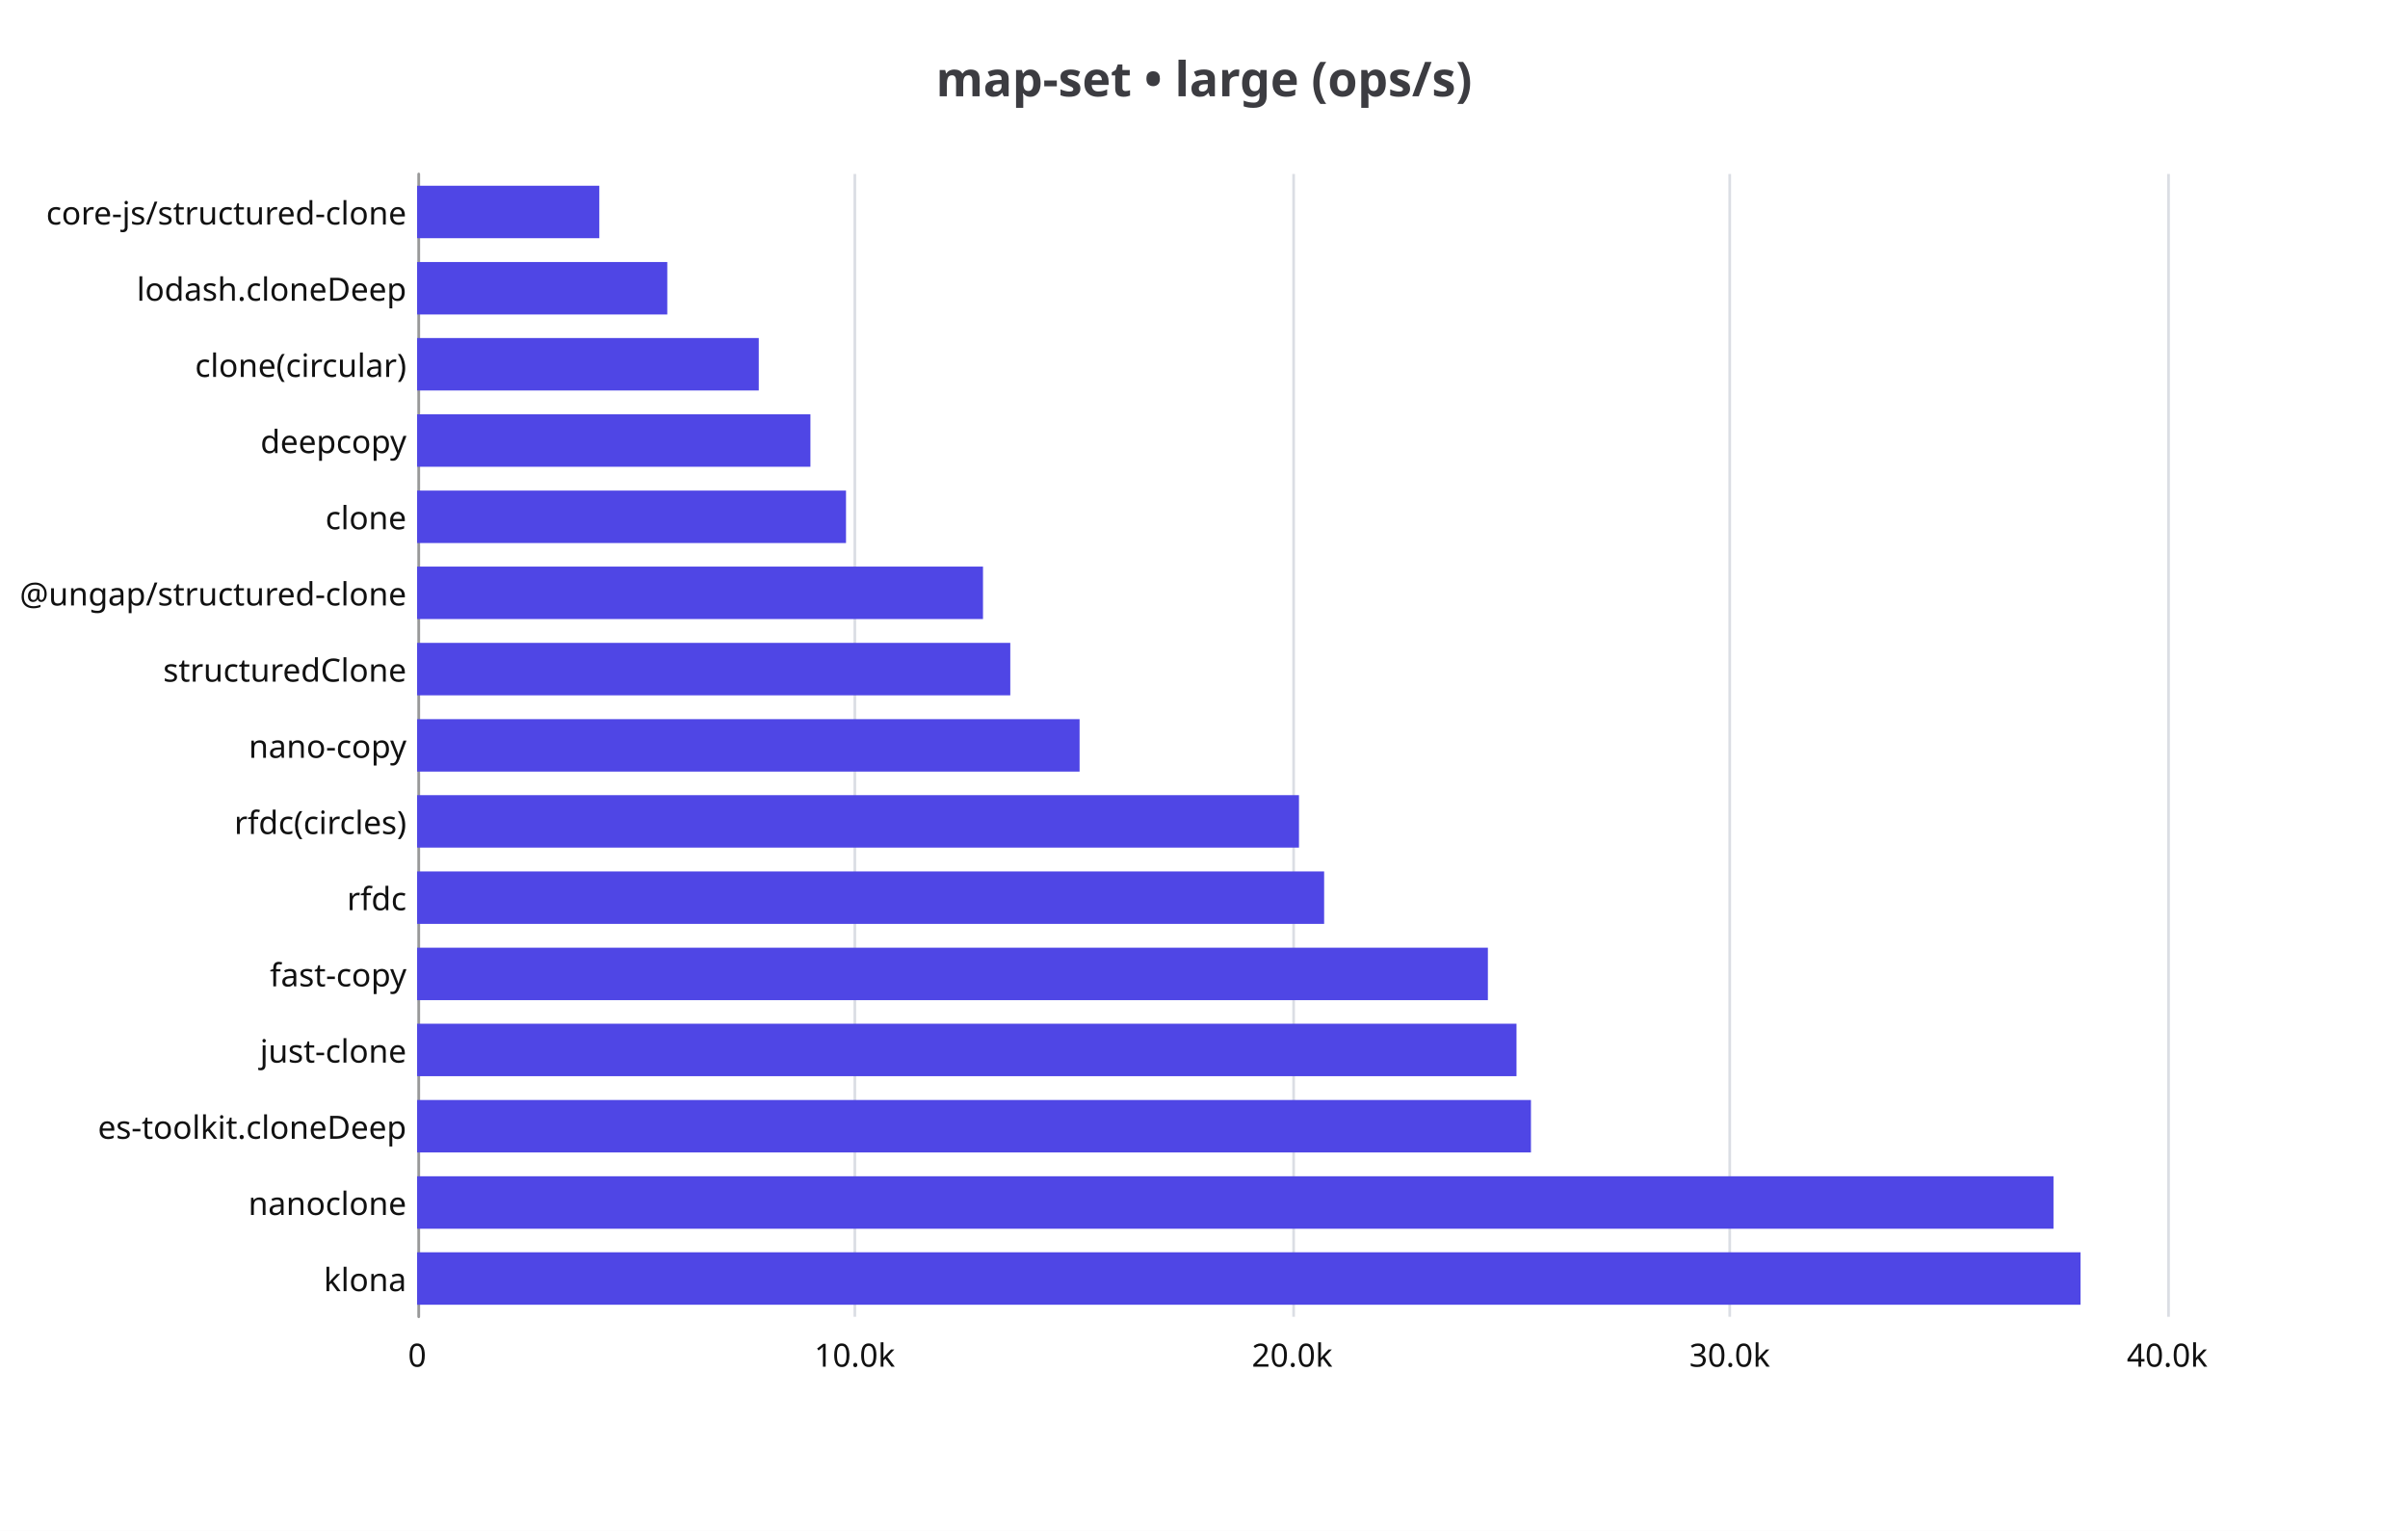
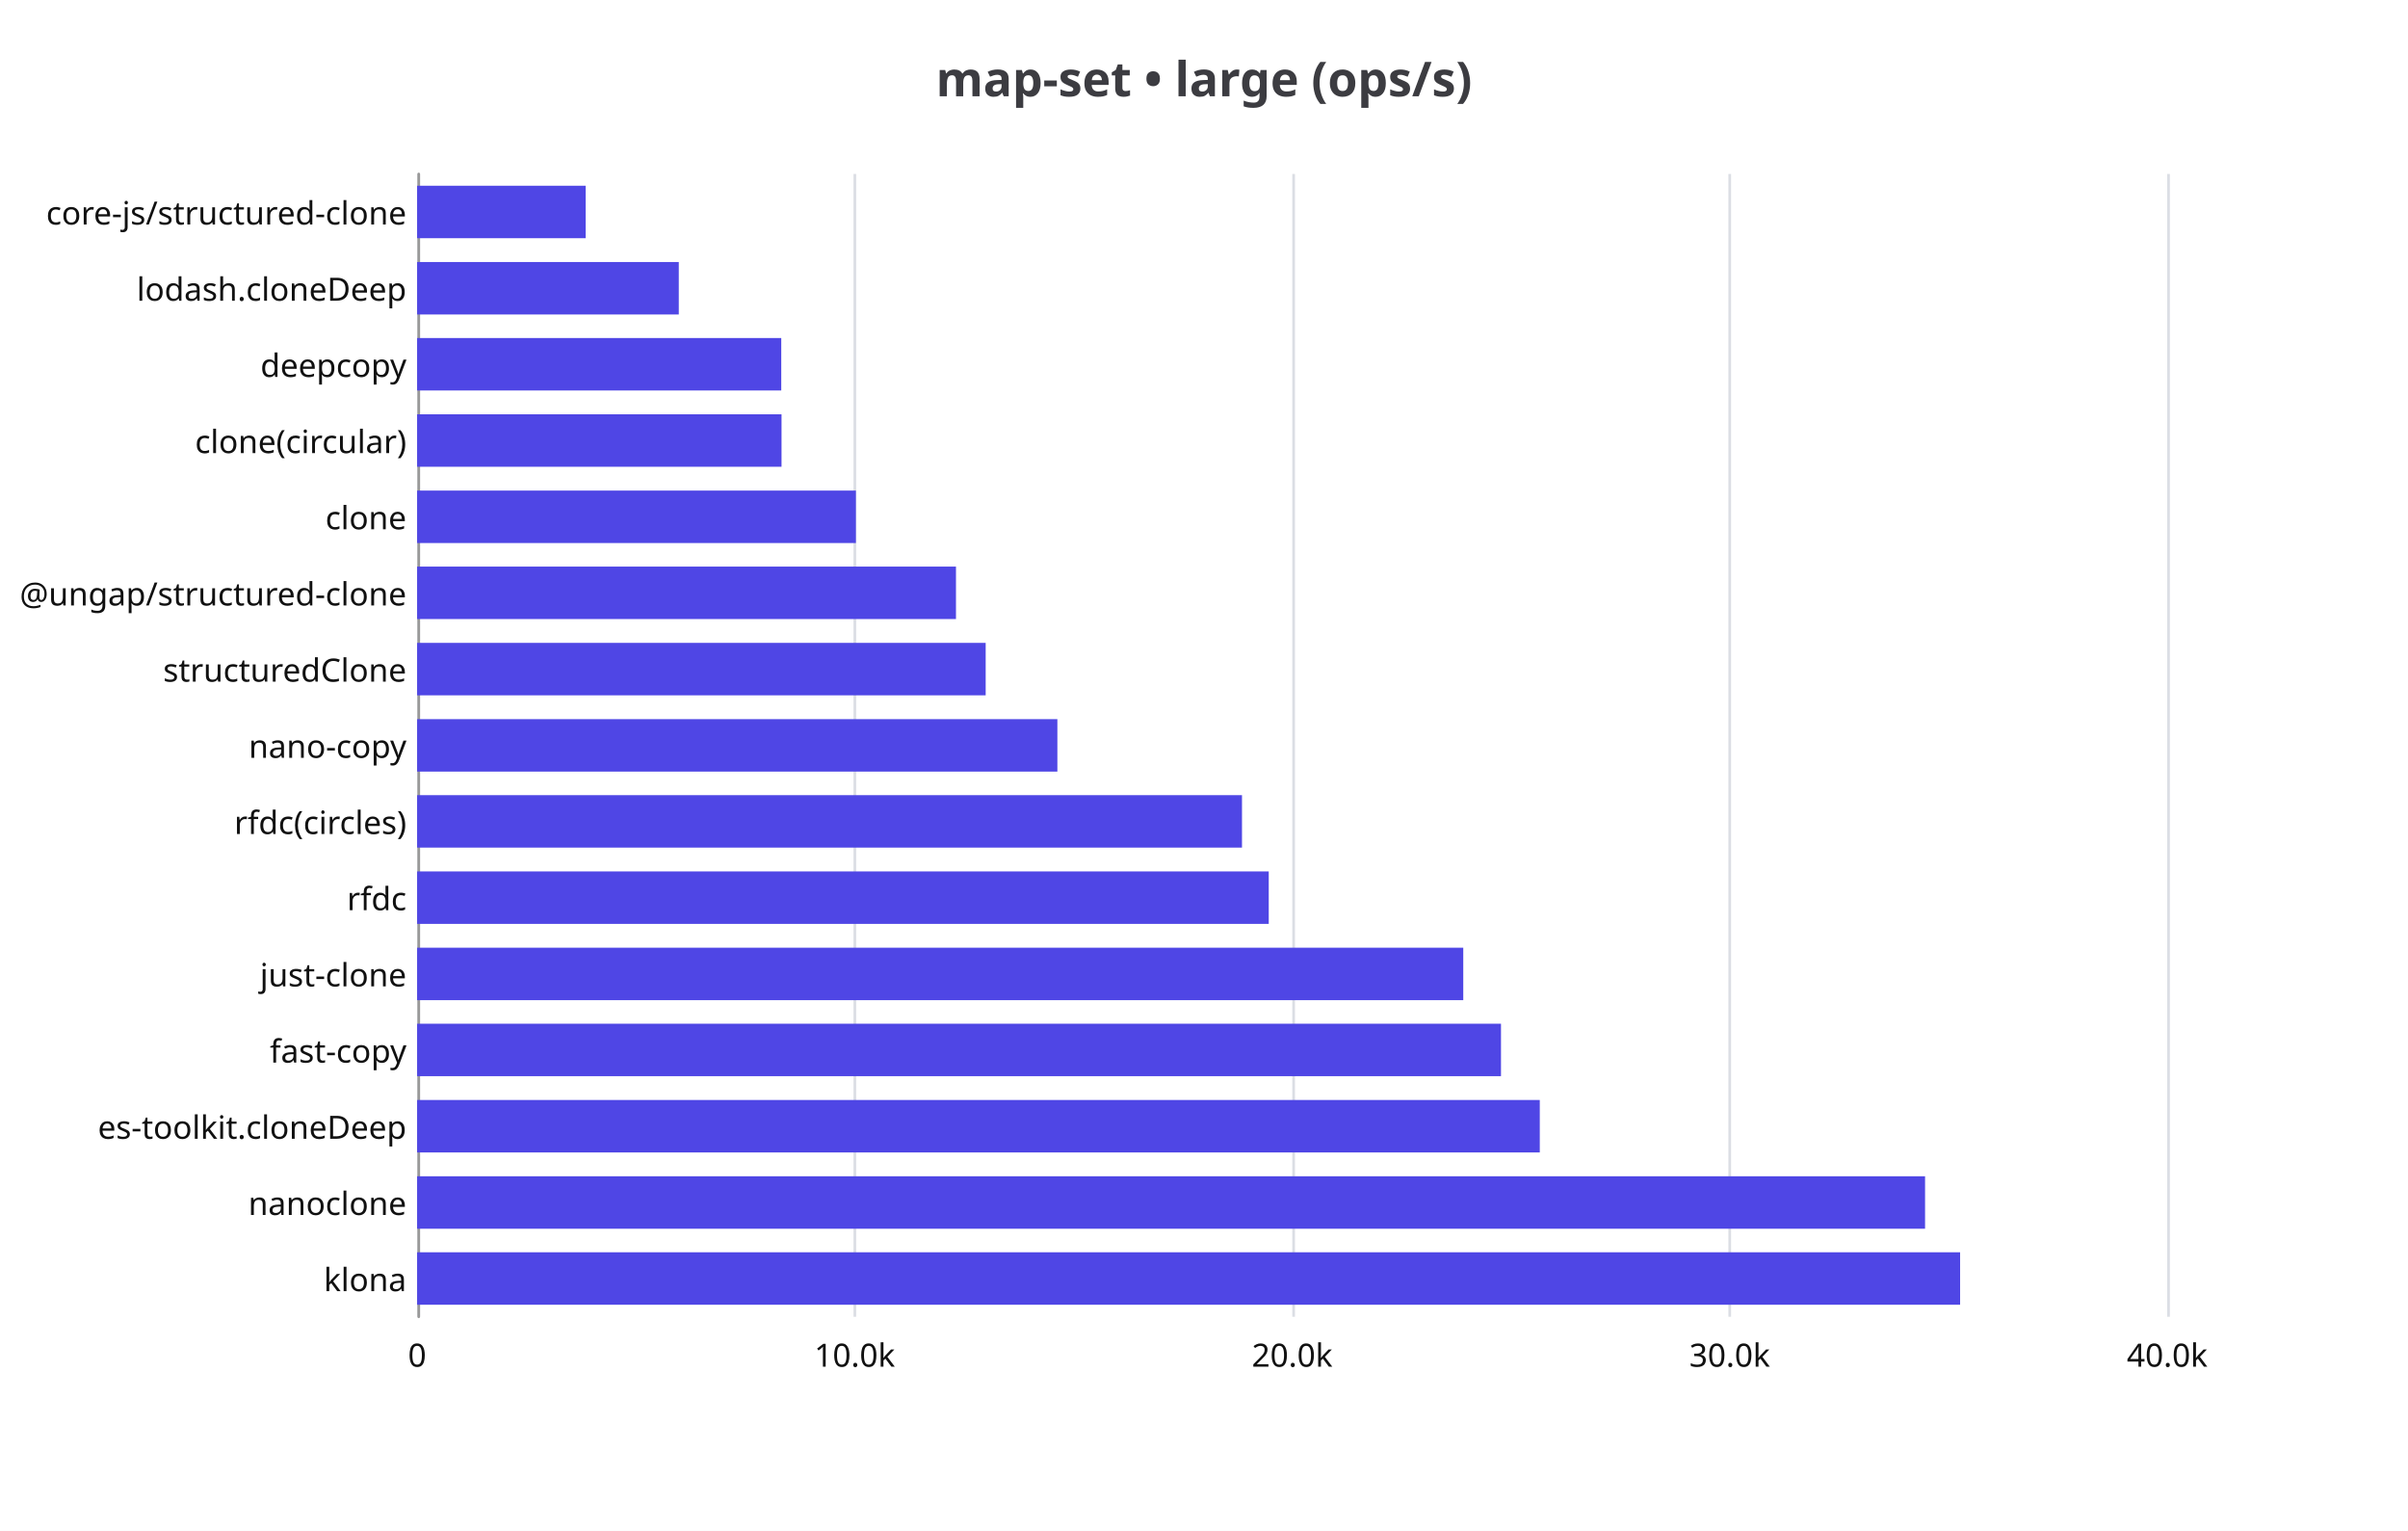
<svg xmlns="http://www.w3.org/2000/svg" width="900" height="572" version="1.1" baseProfile="full" viewBox="0 0 900 572">
  <rect width="900" height="572" x="0" y="0" fill="#ffffff" />
  <path d="M156.5 65L156.5 492" fill="none" pointer-events="visible" stroke="#dbdee4" class="zr17-cls-34" />
  <path d="M319.5 65L319.5 492" fill="none" pointer-events="visible" stroke="#dbdee4" class="zr17-cls-34" />
  <path d="M483.5 65L483.5 492" fill="none" pointer-events="visible" stroke="#dbdee4" class="zr17-cls-34" />
  <path d="M646.5 65L646.5 492" fill="none" pointer-events="visible" stroke="#dbdee4" class="zr17-cls-34" />
  <path d="M810.5 65L810.5 492" fill="none" pointer-events="visible" stroke="#dbdee4" class="zr17-cls-34" />
  <path d="M156.5 492L156.5 65" fill="none" pointer-events="visible" stroke="#999" stroke-linecap="round" class="zr17-cls-34" />
  <text dominant-baseline="central" text-anchor="end" style="font-size:12px;font-family:Microsoft YaHei;" xml:space="preserve" transform="translate(151.92 477.7667)" fill="#111">    klona</text>
  <text dominant-baseline="central" text-anchor="end" style="font-size:12px;font-family:Microsoft YaHei;" xml:space="preserve" transform="translate(151.92 449.3)" fill="#111">    nanoclone</text>
  <text dominant-baseline="central" text-anchor="end" style="font-size:12px;font-family:Microsoft YaHei;" xml:space="preserve" transform="translate(151.92 420.8333)" fill="#111">    es-toolkit.cloneDeep</text>
-   <text dominant-baseline="central" text-anchor="end" style="font-size:12px;font-family:Microsoft YaHei;" xml:space="preserve" transform="translate(151.92 392.3667)" fill="#111">    just-clone</text>
-   <text dominant-baseline="central" text-anchor="end" style="font-size:12px;font-family:Microsoft YaHei;" xml:space="preserve" transform="translate(151.92 363.9)" fill="#111">    fast-copy</text>
+   <text dominant-baseline="central" text-anchor="end" style="font-size:12px;font-family:Microsoft YaHei;" xml:space="preserve" transform="translate(151.92 392.3667)" fill="#111">    fast-copy</text>
+   <text dominant-baseline="central" text-anchor="end" style="font-size:12px;font-family:Microsoft YaHei;" xml:space="preserve" transform="translate(151.92 363.9)" fill="#111">    just-clone</text>
  <text dominant-baseline="central" text-anchor="end" style="font-size:12px;font-family:Microsoft YaHei;" xml:space="preserve" transform="translate(151.92 335.4333)" fill="#111">    rfdc</text>
  <text dominant-baseline="central" text-anchor="end" style="font-size:12px;font-family:Microsoft YaHei;" xml:space="preserve" transform="translate(151.92 306.9667)" fill="#111">    rfdc(circles)</text>
  <text dominant-baseline="central" text-anchor="end" style="font-size:12px;font-family:Microsoft YaHei;" xml:space="preserve" transform="translate(151.92 278.5)" fill="#111">    nano-copy</text>
  <text dominant-baseline="central" text-anchor="end" style="font-size:12px;font-family:Microsoft YaHei;" xml:space="preserve" transform="translate(151.92 250.0333)" fill="#111">    structuredClone</text>
  <text dominant-baseline="central" text-anchor="end" style="font-size:12px;font-family:Microsoft YaHei;" xml:space="preserve" transform="translate(151.92 221.5667)" fill="#111">    @ungap/structured-clone</text>
  <text dominant-baseline="central" text-anchor="end" style="font-size:12px;font-family:Microsoft YaHei;" xml:space="preserve" transform="translate(151.92 193.1)" fill="#111">    clone</text>
-   <text dominant-baseline="central" text-anchor="end" style="font-size:12px;font-family:Microsoft YaHei;" xml:space="preserve" transform="translate(151.92 164.6333)" fill="#111">    deepcopy</text>
-   <text dominant-baseline="central" text-anchor="end" style="font-size:12px;font-family:Microsoft YaHei;" xml:space="preserve" transform="translate(151.92 136.1667)" fill="#111">    clone(circular)</text>
+   <text dominant-baseline="central" text-anchor="end" style="font-size:12px;font-family:Microsoft YaHei;" xml:space="preserve" transform="translate(151.92 164.6333)" fill="#111">    clone(circular)</text>
+   <text dominant-baseline="central" text-anchor="end" style="font-size:12px;font-family:Microsoft YaHei;" xml:space="preserve" transform="translate(151.92 136.1667)" fill="#111">    deepcopy</text>
  <text dominant-baseline="central" text-anchor="end" style="font-size:12px;font-family:Microsoft YaHei;" xml:space="preserve" transform="translate(151.92 107.7)" fill="#111">    lodash.cloneDeep</text>
  <text dominant-baseline="central" text-anchor="end" style="font-size:12px;font-family:Microsoft YaHei;" xml:space="preserve" transform="translate(151.92 79.2333)" fill="#111">    core-js/structured-clone</text>
  <text dominant-baseline="central" text-anchor="middle" style="font-size:12px;font-family:Microsoft YaHei;" y="6" transform="translate(155.92 500)" fill="#111">0</text>
  <text dominant-baseline="central" text-anchor="middle" style="font-size:12px;font-family:Microsoft YaHei;" y="6" transform="translate(319.44 500)" fill="#111">10.0k</text>
  <text dominant-baseline="central" text-anchor="middle" style="font-size:12px;font-family:Microsoft YaHei;" y="6" transform="translate(482.96 500)" fill="#111">20.0k</text>
  <text dominant-baseline="central" text-anchor="middle" style="font-size:12px;font-family:Microsoft YaHei;" y="6" transform="translate(646.48 500)" fill="#111">30.0k</text>
  <text dominant-baseline="central" text-anchor="middle" style="font-size:12px;font-family:Microsoft YaHei;" y="6" transform="translate(810 500)" fill="#111">40.0k</text>
-   <path d="M155.9 467.9l621.7 0l0 19.6l-621.7 0Z" fill="#4F46E5" ecmeta_series_index="0" ecmeta_data_index="0" ecmeta_ssr_type="chart" class="zr17-cls-35" />
-   <path d="M155.9 439.5l611.6 0l0 19.6l-611.6 0Z" fill="#4F46E5" ecmeta_series_index="0" ecmeta_data_index="1" ecmeta_ssr_type="chart" class="zr17-cls-35" />
-   <path d="M155.9 411l416.3 0l0 19.6l-416.3 0Z" fill="#4F46E5" ecmeta_series_index="0" ecmeta_data_index="2" ecmeta_ssr_type="chart" class="zr17-cls-35" />
-   <path d="M155.9 382.5l410.9 0l0 19.6l-410.9 0Z" fill="#4F46E5" ecmeta_series_index="0" ecmeta_data_index="3" ecmeta_ssr_type="chart" class="zr17-cls-35" />
-   <path d="M155.9 354.1l400.2 0l0 19.6l-400.2 0Z" fill="#4F46E5" ecmeta_series_index="0" ecmeta_data_index="4" ecmeta_ssr_type="chart" class="zr17-cls-35" />
-   <path d="M155.9 325.6l339 0l0 19.6l-339 0Z" fill="#4F46E5" ecmeta_series_index="0" ecmeta_data_index="5" ecmeta_ssr_type="chart" class="zr17-cls-35" />
-   <path d="M155.9 297.1l329.6 0l0 19.6l-329.6 0Z" fill="#4F46E5" ecmeta_series_index="0" ecmeta_data_index="6" ecmeta_ssr_type="chart" class="zr17-cls-35" />
-   <path d="M155.9 268.7l247.6 0l0 19.6l-247.6 0Z" fill="#4F46E5" ecmeta_series_index="0" ecmeta_data_index="7" ecmeta_ssr_type="chart" class="zr17-cls-35" />
-   <path d="M155.9 240.2l221.7 0l0 19.6l-221.7 0Z" fill="#4F46E5" ecmeta_series_index="0" ecmeta_data_index="8" ecmeta_ssr_type="chart" class="zr17-cls-35" />
-   <path d="M155.9 211.7l211.5 0l0 19.6l-211.5 0Z" fill="#4F46E5" ecmeta_series_index="0" ecmeta_data_index="9" ecmeta_ssr_type="chart" class="zr17-cls-35" />
-   <path d="M155.9 183.3l160.3 0l0 19.6l-160.3 0Z" fill="#4F46E5" ecmeta_series_index="0" ecmeta_data_index="10" ecmeta_ssr_type="chart" class="zr17-cls-35" />
-   <path d="M155.9 154.8l147 0l0 19.6l-147 0Z" fill="#4F46E5" ecmeta_series_index="0" ecmeta_data_index="11" ecmeta_ssr_type="chart" class="zr17-cls-35" />
-   <path d="M155.9 126.3l127.7 0l0 19.6l-127.7 0Z" fill="#4F46E5" ecmeta_series_index="0" ecmeta_data_index="12" ecmeta_ssr_type="chart" class="zr17-cls-35" />
-   <path d="M155.9 97.9l93.5 0l0 19.6l-93.5 0Z" fill="#4F46E5" ecmeta_series_index="0" ecmeta_data_index="13" ecmeta_ssr_type="chart" class="zr17-cls-35" />
-   <path d="M155.9 69.4l68.1 0l0 19.6l-68.1 0Z" fill="#4F46E5" ecmeta_series_index="0" ecmeta_data_index="14" ecmeta_ssr_type="chart" class="zr17-cls-35" />
+   <path d="M155.9 467.9l576.7 0l0 19.6l-576.7 0Z" fill="#4F46E5" ecmeta_series_index="0" ecmeta_data_index="0" ecmeta_ssr_type="chart" class="zr17-cls-35" />
+   <path d="M155.9 439.5l563.6 0l0 19.6l-563.6 0Z" fill="#4F46E5" ecmeta_series_index="0" ecmeta_data_index="1" ecmeta_ssr_type="chart" class="zr17-cls-35" />
+   <path d="M155.9 411l419.6 0l0 19.6l-419.6 0Z" fill="#4F46E5" ecmeta_series_index="0" ecmeta_data_index="2" ecmeta_ssr_type="chart" class="zr17-cls-35" />
+   <path d="M155.9 382.5l405.1 0l0 19.6l-405.1 0Z" fill="#4F46E5" ecmeta_series_index="0" ecmeta_data_index="3" ecmeta_ssr_type="chart" class="zr17-cls-35" />
+   <path d="M155.9 354.1l391 0l0 19.6l-391 0Z" fill="#4F46E5" ecmeta_series_index="0" ecmeta_data_index="4" ecmeta_ssr_type="chart" class="zr17-cls-35" />
+   <path d="M155.9 325.6l318.3 0l0 19.6l-318.3 0Z" fill="#4F46E5" ecmeta_series_index="0" ecmeta_data_index="5" ecmeta_ssr_type="chart" class="zr17-cls-35" />
+   <path d="M155.9 297.1l308.3 0l0 19.6l-308.3 0Z" fill="#4F46E5" ecmeta_series_index="0" ecmeta_data_index="6" ecmeta_ssr_type="chart" class="zr17-cls-35" />
+   <path d="M155.9 268.7l239.3 0l0 19.6l-239.3 0Z" fill="#4F46E5" ecmeta_series_index="0" ecmeta_data_index="7" ecmeta_ssr_type="chart" class="zr17-cls-35" />
+   <path d="M155.9 240.2l212.5 0l0 19.6l-212.5 0Z" fill="#4F46E5" ecmeta_series_index="0" ecmeta_data_index="8" ecmeta_ssr_type="chart" class="zr17-cls-35" />
+   <path d="M155.9 211.7l201.4 0l0 19.6l-201.4 0Z" fill="#4F46E5" ecmeta_series_index="0" ecmeta_data_index="9" ecmeta_ssr_type="chart" class="zr17-cls-35" />
+   <path d="M155.9 183.3l164 0l0 19.6l-164 0Z" fill="#4F46E5" ecmeta_series_index="0" ecmeta_data_index="10" ecmeta_ssr_type="chart" class="zr17-cls-35" />
+   <path d="M155.9 154.8l136.2 0l0 19.6l-136.2 0Z" fill="#4F46E5" ecmeta_series_index="0" ecmeta_data_index="11" ecmeta_ssr_type="chart" class="zr17-cls-35" />
+   <path d="M155.9 126.3l136.1 0l0 19.6l-136.1 0Z" fill="#4F46E5" ecmeta_series_index="0" ecmeta_data_index="12" ecmeta_ssr_type="chart" class="zr17-cls-35" />
+   <path d="M155.9 97.9l97.8 0l0 19.6l-97.8 0Z" fill="#4F46E5" ecmeta_series_index="0" ecmeta_data_index="13" ecmeta_ssr_type="chart" class="zr17-cls-35" />
+   <path d="M155.9 69.4l63 0l0 19.6l-63 0Z" fill="#4F46E5" ecmeta_series_index="0" ecmeta_data_index="14" ecmeta_ssr_type="chart" class="zr17-cls-35" />
  <path d="M-101.8 -5l203.5 0l0 28l-203.5 0Z" transform="translate(450 20)" fill="rgb(0,0,0)" fill-opacity="0" stroke="#3c3c41" stroke-width="0" class="zr17-cls-34" />
  <text dominant-baseline="central" text-anchor="middle" style="font-size:18px;font-family:Microsoft YaHei;font-weight:bold;" xml:space="preserve" y="9" transform="translate(450 20)" fill="#3c3c41">map-set • large (ops/s)</text>
  <style>
.zr17-cls-34:hover {
pointer-events:none;
}
.zr17-cls-35:hover {
cursor:pointer;
fill:rgba(86,77,251,1);
}



</style>
</svg>
